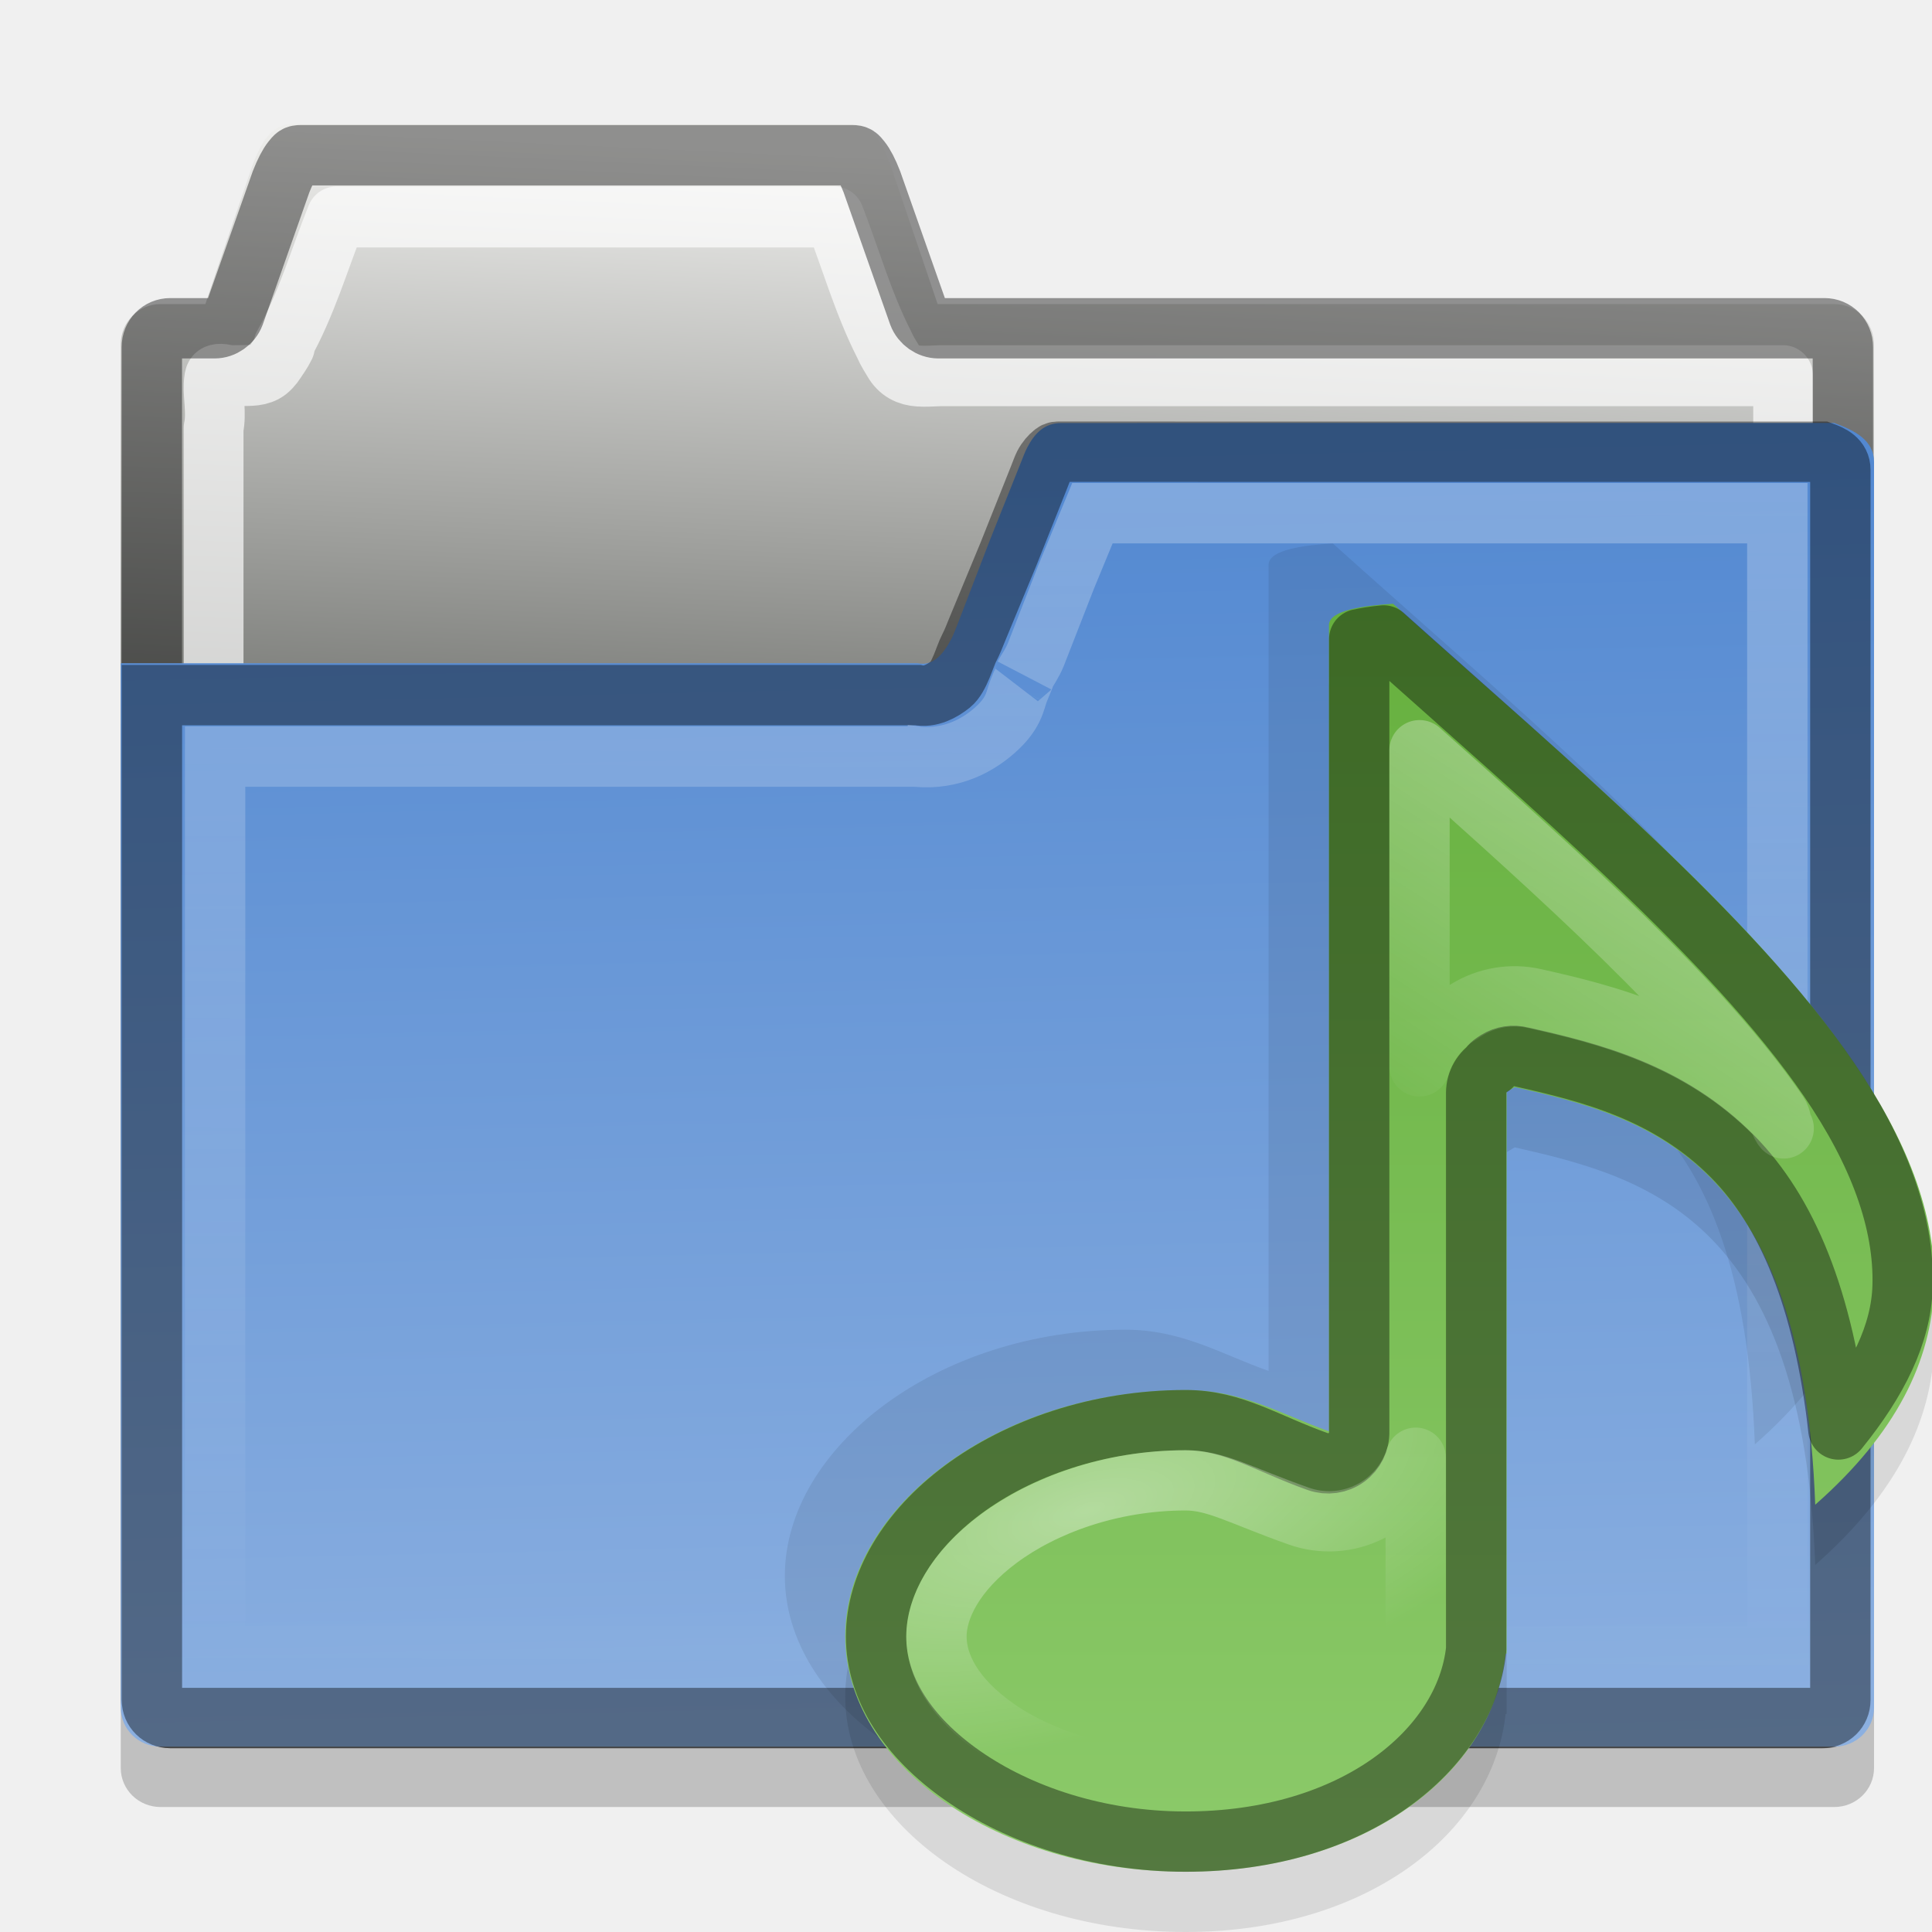
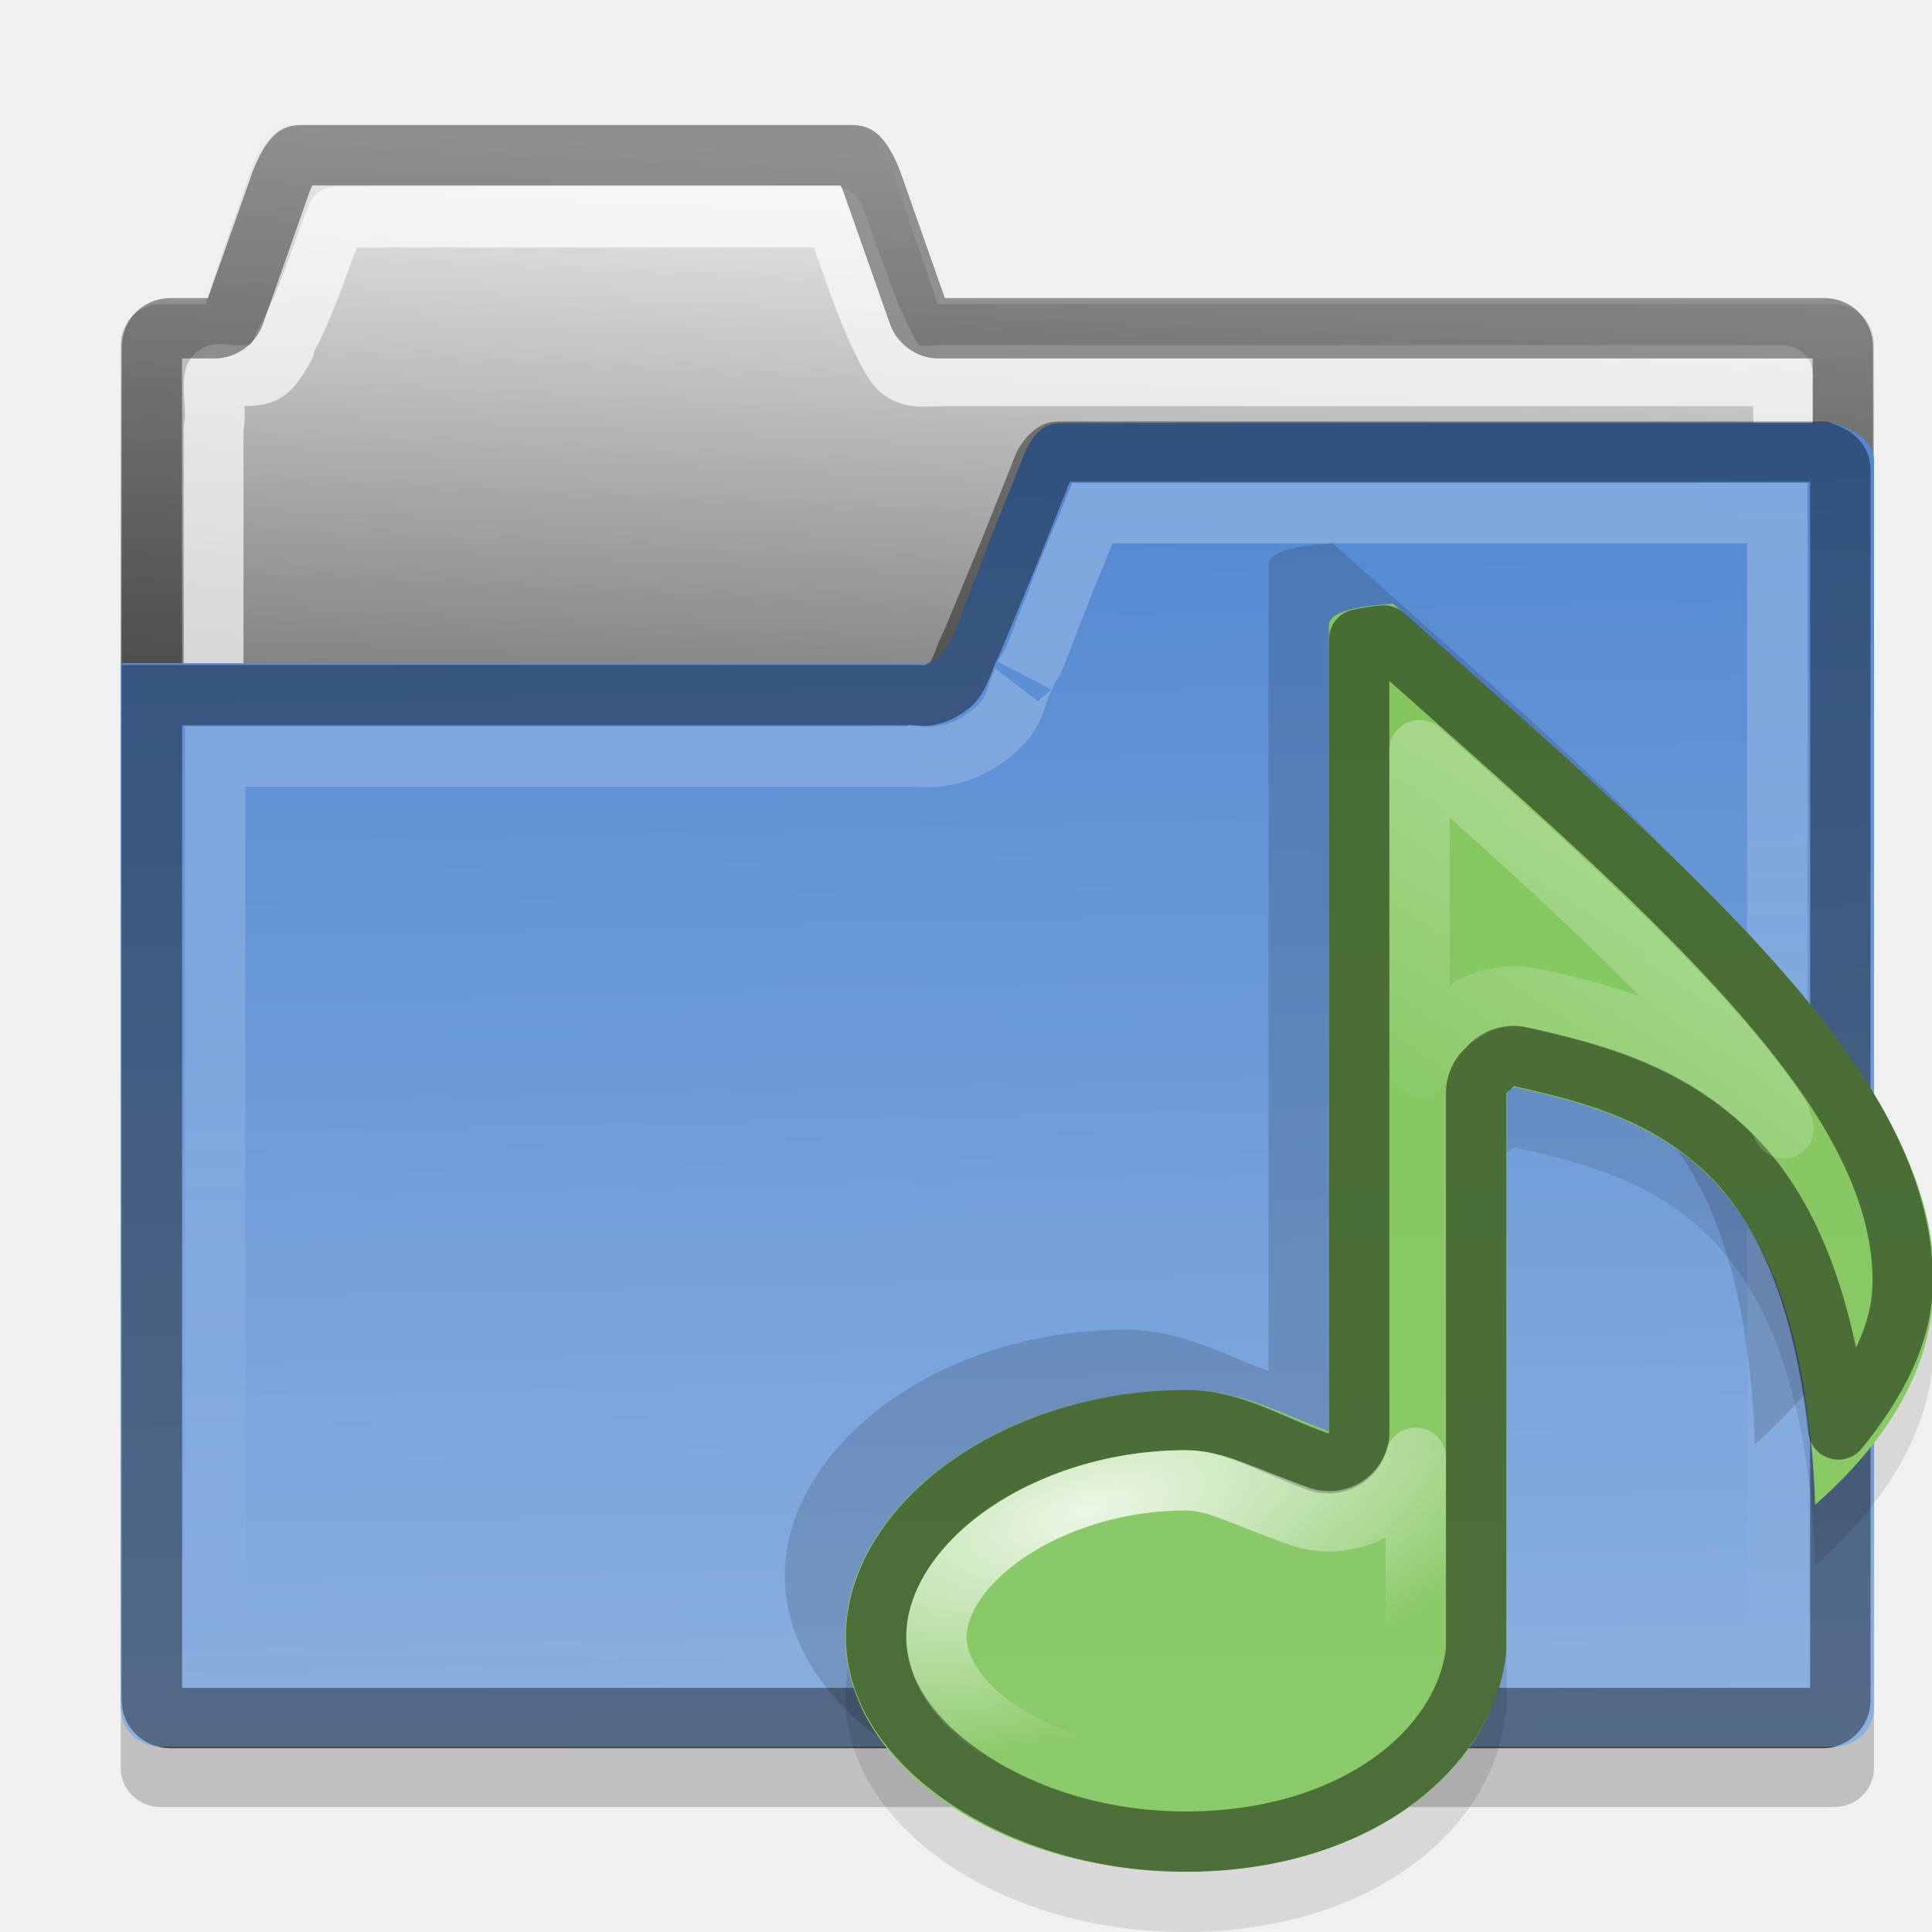
<svg xmlns="http://www.w3.org/2000/svg" xmlns:xlink="http://www.w3.org/1999/xlink" version="1.0" width="32" height="32" id="svg2">
  <defs id="defs5">
    <linearGradient id="linearGradient4033">
-       <stop id="stop4035" style="stop-color:#66b03e;stop-opacity:1" offset="0" />
+       <stop id="stop4035" style="stop-color:#83c75e;stop-opacity:1" offset="0" />
      <stop id="stop4037" style="stop-color:#8cca6a;stop-opacity:1" offset="1" />
    </linearGradient>
    <linearGradient id="linearGradient3988">
      <stop id="stop3990" style="stop-color:#5288d1;stop-opacity:1" offset="0" />
      <stop id="stop3992" style="stop-color:#96b7e3;stop-opacity:1" offset="1" />
    </linearGradient>
    <linearGradient id="linearGradient856">
      <stop id="stop858" style="stop-color:#ffffff;stop-opacity:1" offset="0" />
      <stop id="stop860" style="stop-color:#ffffff;stop-opacity:0" offset="1" />
    </linearGradient>
    <linearGradient id="linearGradient3985">
      <stop id="stop3987" style="stop-color:#eeeeec;stop-opacity:1" offset="0" />
      <stop id="stop3989" style="stop-color:#555753;stop-opacity:1" offset="1" />
    </linearGradient>
    <linearGradient x1="3.153" y1="3.993" x2="2.281" y2="22.971" id="linearGradient3083" xlink:href="#linearGradient3985" gradientUnits="userSpaceOnUse" gradientTransform="matrix(0.66,0,0,0.6703527,0.68,-0.6260463)" />
    <linearGradient x1="30.136" y1="-2.712" x2="30" y2="28" id="linearGradient862" xlink:href="#linearGradient856" gradientUnits="userSpaceOnUse" />
    <linearGradient x1="30.881" y1="7.121" x2="31.447" y2="32.477" id="linearGradient3986" xlink:href="#linearGradient3988" gradientUnits="userSpaceOnUse" />
    <radialGradient cx="9.098" cy="14.887" r="8.016" fx="9.098" fy="14.887" id="radialGradient846" xlink:href="#linearGradient836" gradientUnits="userSpaceOnUse" gradientTransform="matrix(0.1247673,0.44035,-1.08809,0.3066516,21.06307,6.447043)" />
    <linearGradient x1="17" y1="3" x2="12.484" y2="10" id="linearGradient842" xlink:href="#linearGradient836" gradientUnits="userSpaceOnUse" gradientTransform="matrix(1.000074,0,0,0.997404,-1.000469,-0.9402839)" />
    <linearGradient id="linearGradient836">
      <stop id="stop838" style="stop-color:#ffffff;stop-opacity:1" offset="0" />
      <stop id="stop840" style="stop-color:#ffffff;stop-opacity:0" offset="1" />
    </linearGradient>
    <linearGradient x1="19.988" y1="8e-06" x2="19.988" y2="21" id="linearGradient4039" xlink:href="#linearGradient4033" gradientUnits="userSpaceOnUse" />
  </defs>
  <path d="m 17.572,8.007 c -0.274,0 -0.438,0.175 -0.557,0.404 -0.04,0.076 -0.069,0.159 -0.103,0.242 l -0.516,1.293 -0.536,1.393 c -0.034,0.083 -0.063,0.166 -0.103,0.242 -0.119,0.229 -0.289,0.461 -0.557,0.404 H 9.136 5.96 2 v 17.298 c 0,0.358 0.294,0.647 0.66,0.647 h 27.72 c 0.366,0 0.66,-0.288 0.66,-0.647 v -20.631 c 0,-0.358 -0.317,-0.522 -0.66,-0.647 H 26.812 21.14 z" id="path864" style="opacity:0.2;color:#000000;fill-rule:evenodd;stroke:none" />
  <path d="m 4.846,2.055 c -0.366,0 -0.524,0.326 -0.66,0.67 l -0.784,2.311 H 2.66 c -0.366,0 -0.66,0.299 -0.66,0.67 v 22.429 c 0,0.371 0.294,0.67 0.66,0.67 h 27.72 c 0.366,0 0.66,-0.299 0.66,-0.67 v -22.429 c 0,-0.371 -0.294,-0.67 -0.66,-0.67 h -14.85 l -0.784,-2.311 C 14.611,2.381 14.452,2.055 14.086,2.055 z" id="rect3065" style="color:#000000;fill:url(#linearGradient3083);fill-rule:evenodd;stroke:none" />
  <path d="M 5.219,3.594 C 4.93,4.3 4.71,5.061 4.313,5.75 H 4.344 C 4.288,5.863 4.233,5.929 4.188,6 4.142,6.071 4.073,6.15 4,6.188 3.854,6.263 3.709,6.243 3.406,6.25 a 0.124,0.124 0 0 1 -0.031,0 C 3.232,6.207 3.175,6.234 3.156,6.25 3.137,6.266 3.13,6.31 3.125,6.406 c -0.009,0.192 0.052,0.481 0,0.719 v 20.531 h 26.781 V 6.25 h -14.375 C 15.219,6.264 15.061,6.273 14.906,6.188 14.829,6.145 14.765,6.08 14.719,6 14.672,5.92 14.617,5.844 14.562,5.719 14.211,5.043 13.991,4.282 13.719,3.594 h -8.5 z" transform="matrix(0.9706889,0,0,0.9897048,0.5047084,0.03692107)" id="path850" style="opacity:0.67;color:#000000;fill:none;stroke:#ffffff;stroke-width:1.02;stroke-linejoin:round" />
  <path d="M 4.982,2.571 C 4.904,2.571 4.895,2.587 4.84,2.654 4.785,2.722 4.72,2.846 4.656,3.009 l -0.775,2.199 c -0.051,0.134 -0.186,0.229 -0.326,0.229 h -0.734 c -0.173,0 -0.306,0.136 -0.306,0.312 v 22.395 c 0,0.177 0.133,0.312 0.306,0.312 h 27.397 c 0.173,0 0.306,-0.136 0.306,-0.312 v -22.395 c 0,-0.177 -0.133,-0.312 -0.306,-0.312 h -14.677 C 15.401,5.436 15.266,5.341 15.215,5.207 l -0.775,-2.199 C 14.377,2.846 14.312,2.722 14.257,2.654 14.202,2.587 14.193,2.571 14.115,2.571 z" id="path4017" style="opacity:0.4;color:#000000;fill:none;stroke:#000000" />
  <path d="m 17.572,7.007 c -0.274,0 -0.438,0.175 -0.557,0.404 -0.04,0.076 -0.069,0.159 -0.103,0.242 l -0.516,1.293 -0.536,1.393 c -0.034,0.083 -0.063,0.166 -0.103,0.242 -0.119,0.229 -0.289,0.461 -0.557,0.404 H 9.136 5.96 2 v 17.298 c 0,0.358 0.294,0.647 0.66,0.647 h 27.72 c 0.366,0 0.66,-0.288 0.66,-0.647 v -20.631 c 0,-0.358 -0.317,-0.522 -0.66,-0.647 h -3.568 l -5.672,0 z" id="rect3198" style="color:#000000;fill:url(#linearGradient3986);fill-opacity:1;fill-rule:evenodd;stroke:none" />
  <path d="m 17.537,7.481 c -0.059,0 -0.067,0.012 -0.102,0.04 -0.035,0.028 -0.097,0.092 -0.142,0.18 -0.024,0.047 -0.044,0.108 -0.081,0.2 l -0.509,1.277 -0.529,1.277 c -0.03,0.073 -0.068,0.175 -0.122,0.279 -0.072,0.138 -0.162,0.484 -0.305,0.599 -0.143,0.115 -0.343,0.224 -0.55,0.18 h -5.984 -3.135 -3.562 v 16.644 c 0,0.169 0.133,0.299 0.305,0.299 h 27.356 c 0.173,0 0.305,-0.13 0.305,-0.299 v -20.376 c 0,-0.169 -0.143,-0.241 -0.305,-0.299 h -3.521 l -5.598,0 z" id="path4003" style="opacity:0.4;color:#000000;fill:none;stroke:#000000" />
  <path d="m 18.094,8.5 -0.438,1.062 -0.5,1.281 c -0.065,0.158 -0.141,0.254 -0.188,0.344 0.051,-0.098 -0.024,0.081 -0.094,0.25 -0.069,0.169 -0.063,0.392 -0.469,0.719 -0.339,0.273 -0.824,0.475 -1.438,0.344 l 0.219,0.031 H 9.219 6.063 h -2.5 v 14.906 h 25.875 V 8.5 H 26.656 21.063 18.094 z" id="path854" style="opacity:0.4;color:#000000;fill:none;stroke:url(#linearGradient862)" />
  <g transform="translate(-23.17356,4.735129)" id="g2808" />
  <g transform="matrix(0.021951,0,0,0.03169375,121.0621,31.92094)" id="g6865" />
  <g transform="matrix(0.021951,0,0,0.03169375,142.1765,23.19101)" id="g3218" />
  <text x="40.787" y="19.39" id="text4006" xml:space="preserve" style="font-size:40px;line-height:125%;letter-spacing:0;word-spacing:0;fill:#ffffff;stroke:none;font-family:Sans">
    <tspan x="40.787" y="19.39" id="tspan4008" />
  </text>
  <g transform="translate(12.01167,9.999992)" id="g3254">
    <path d="M 11.063,0.998 C 10.599,1.026 10.002,1.1 10,1.35 l 0,13.354 C 9.219,14.428 8.569,14.021 7.627,14.021 c -3.121,0 -5.639,1.96 -5.639,4.078 0,2.117 2.518,3.901 5.639,3.901 2.981,0 5.085,-1.628 5.299,-3.613 l 0.017,0 0,-9.303 c 0.047,-0.027 0.084,-0.05 0.133,-0.08 2.255,0.506 4.771,1.228 4.978,6.917 5.372,-4.725 -1.343,-9.845 -6.99,-14.923 z" id="path848" style="opacity:0.1;fill-rule:evenodd;stroke:none" />
-     <path d="M 10.063,-0.999 C 9.599,-0.971 9.002,-0.897 9,-0.647 l 0,13.354 C 8.219,12.431 7.569,12.024 6.627,12.024 c -3.121,0 -5.639,1.96 -5.639,4.078 0,2.117 2.518,3.901 5.639,3.901 2.981,0 5.085,-1.628 5.299,-3.613 l 0.017,0 0,-9.303 c 0.047,-0.027 0.084,-0.05 0.133,-0.08 2.255,0.506 4.771,1.228 4.978,6.917 5.372,-4.725 -1.343,-9.845 -6.99,-14.923 z" id="path3263" style="opacity:0.08;fill:#000000;fill-rule:evenodd;stroke:none" />
+     <path d="M 10.063,-0.999 C 9.599,-0.971 9.002,-0.897 9,-0.647 l 0,13.354 C 8.219,12.431 7.569,12.024 6.627,12.024 c -3.121,0 -5.639,1.96 -5.639,4.078 0,2.117 2.518,3.901 5.639,3.901 2.981,0 5.085,-1.628 5.299,-3.613 l 0.017,0 0,-9.303 c 0.047,-0.027 0.084,-0.05 0.133,-0.08 2.255,0.506 4.771,1.228 4.978,6.917 5.372,-4.725 -1.343,-9.845 -6.99,-14.923 z" id="path3263" style="opacity:0.14;fill:#000000;fill-rule:evenodd;stroke:none" />
    <path d="M 11.063,6.6705477e-4 C 10.599,0.029 10.002,0.103 10,0.353 l 0,13.354 C 9.219,13.43 8.569,13.023 7.627,13.023 c -3.121,0 -5.639,1.96 -5.639,4.078 0,2.117 2.518,3.901 5.639,3.901 2.981,0 5.085,-1.628 5.299,-3.613 l 0.017,0 0,-9.303 c 0.047,-0.027 0.084,-0.05 0.133,-0.08 2.255,0.506 4.771,1.228 4.978,6.917 C 23.425,10.198 16.71,5.079 11.063,7.1692498e-4 z" id="path2818" style="fill:url(#linearGradient4039);fill-opacity:1;fill-rule:evenodd;stroke:none" />
-     <path d="m 10.907,0.525 c -0.147,0.013 -0.306,0.04 -0.406,0.062 l 0,13.122 A 0.515,0.513 0 0 1 9.813,14.208 C 8.966,13.908 8.418,13.522 7.625,13.522 c -1.452,0 -2.768,0.469 -3.688,1.153 -0.92,0.684 -1.438,1.574 -1.438,2.431 0,0.857 0.521,1.667 1.438,2.306 0.916,0.64 2.225,1.091 3.688,1.091 2.793,0 4.635,-1.522 4.813,-3.179 l 0,-9.226 a 0.515,0.513 0 0 1 0.25,-0.436 c -0.047,0.027 -0.036,-0.014 0.094,-0.094 a 0.515,0.513 0 0 1 0.406,-0.062 c 1.138,0.255 2.444,0.581 3.5,1.652 0.893,0.905 1.506,2.347 1.75,4.519 0.65,-0.803 1.039,-1.579 1.063,-2.369 0.032,-1.071 -0.396,-2.227 -1.219,-3.429 C 16.672,5.528 13.69,3.019 10.907,0.525 z" id="path832" style="opacity:0.4;fill:none;stroke:#000000;stroke-width:0.999;stroke-linejoin:round" />
+     <path d="m 10.907,0.525 c -0.147,0.013 -0.306,0.04 -0.406,0.062 l 0,13.122 A 0.515,0.513 0 0 1 9.813,14.208 C 8.966,13.908 8.418,13.522 7.625,13.522 c -1.452,0 -2.768,0.469 -3.688,1.153 -0.92,0.684 -1.438,1.574 -1.438,2.431 0,0.857 0.521,1.667 1.438,2.306 0.916,0.64 2.225,1.091 3.688,1.091 2.793,0 4.635,-1.522 4.813,-3.179 l 0,-9.226 a 0.515,0.513 0 0 1 0.25,-0.436 c -0.047,0.027 -0.036,-0.014 0.094,-0.094 a 0.515,0.513 0 0 1 0.406,-0.062 c 1.138,0.255 2.444,0.581 3.5,1.652 0.893,0.905 1.506,2.347 1.75,4.519 0.65,-0.803 1.039,-1.579 1.063,-2.369 0.032,-1.071 -0.396,-2.227 -1.219,-3.429 C 16.672,5.528 13.69,3.019 10.907,0.525 z" id="path832" style="opacity:0.45;fill:none;stroke:#000000;stroke-width:0.999;stroke-linejoin:round" />
    <path d="m 11.5,2.426 0,5.236 a 1.503,1.499 0 0 1 0.688,-0.873 c -0.229,0.131 -0.19,0.113 0.094,-0.062 a 1.503,1.499 0 0 1 1.125,-0.187 c 1.159,0.26 2.724,0.639 4,1.932 0.055,0.055 0.072,0.16 0.125,0.218 -0.06,-0.094 -0.028,-0.153 -0.094,-0.249 C 16.189,6.615 13.874,4.541 11.5,2.426 z m -0.063,11.719 a 1.503,1.499 0 0 1 -1.938,0.966 c -0.973,-0.345 -1.369,-0.592 -1.875,-0.592 -1.244,0 -2.36,0.42 -3.094,0.966 -0.734,0.546 -1.031,1.152 -1.031,1.621 0,0.469 0.276,1.022 1,1.527 0.724,0.506 1.851,0.873 3.125,0.873 2.431,0 3.703,-1.249 3.813,-2.275 l 5e-6,-3.086 z" id="path834" style="opacity:0.4;fill:none;stroke:url(#linearGradient842);stroke-width:0.999;stroke-linejoin:round" />
-     <path d="m 11.5,2.426 0,5.236 a 1.503,1.499 0 0 1 0.688,-0.873 c -0.229,0.131 -0.19,0.113 0.094,-0.062 a 1.503,1.499 0 0 1 1.125,-0.187 c 1.159,0.26 2.724,0.639 4,1.932 0.055,0.055 0.072,0.16 0.125,0.218 -0.06,-0.094 -0.028,-0.153 -0.094,-0.249 C 16.189,6.615 13.874,4.541 11.5,2.426 z m -0.063,11.719 a 1.503,1.499 0 0 1 -1.938,0.966 c -0.973,-0.345 -1.369,-0.592 -1.875,-0.592 -1.244,0 -2.36,0.42 -3.094,0.966 -0.734,0.546 -1.031,1.152 -1.031,1.621 0,0.469 0.276,1.022 1,1.527 0.724,0.506 1.851,0.873 3.125,0.873 2.431,0 3.703,-1.249 3.813,-2.275 l 5e-6,-3.086 z" id="path844" style="opacity:0.4;fill:none;stroke:url(#radialGradient846);stroke-width:0.999;stroke-linejoin:round" />
+     <path d="m 11.5,2.426 0,5.236 a 1.503,1.499 0 0 1 0.688,-0.873 c -0.229,0.131 -0.19,0.113 0.094,-0.062 a 1.503,1.499 0 0 1 1.125,-0.187 c 1.159,0.26 2.724,0.639 4,1.932 0.055,0.055 0.072,0.16 0.125,0.218 -0.06,-0.094 -0.028,-0.153 -0.094,-0.249 C 16.189,6.615 13.874,4.541 11.5,2.426 z m -0.063,11.719 a 1.503,1.499 0 0 1 -1.938,0.966 c -0.973,-0.345 -1.369,-0.592 -1.875,-0.592 -1.244,0 -2.36,0.42 -3.094,0.966 -0.734,0.546 -1.031,1.152 -1.031,1.621 0,0.469 0.276,1.022 1,1.527 0.724,0.506 1.851,0.873 3.125,0.873 2.431,0 3.703,-1.249 3.813,-2.275 l 5e-6,-3.086 z" id="path844" style="opacity:0.84;fill:none;stroke:url(#radialGradient846);stroke-width:0.999;stroke-linejoin:round" />
  </g>
</svg>
